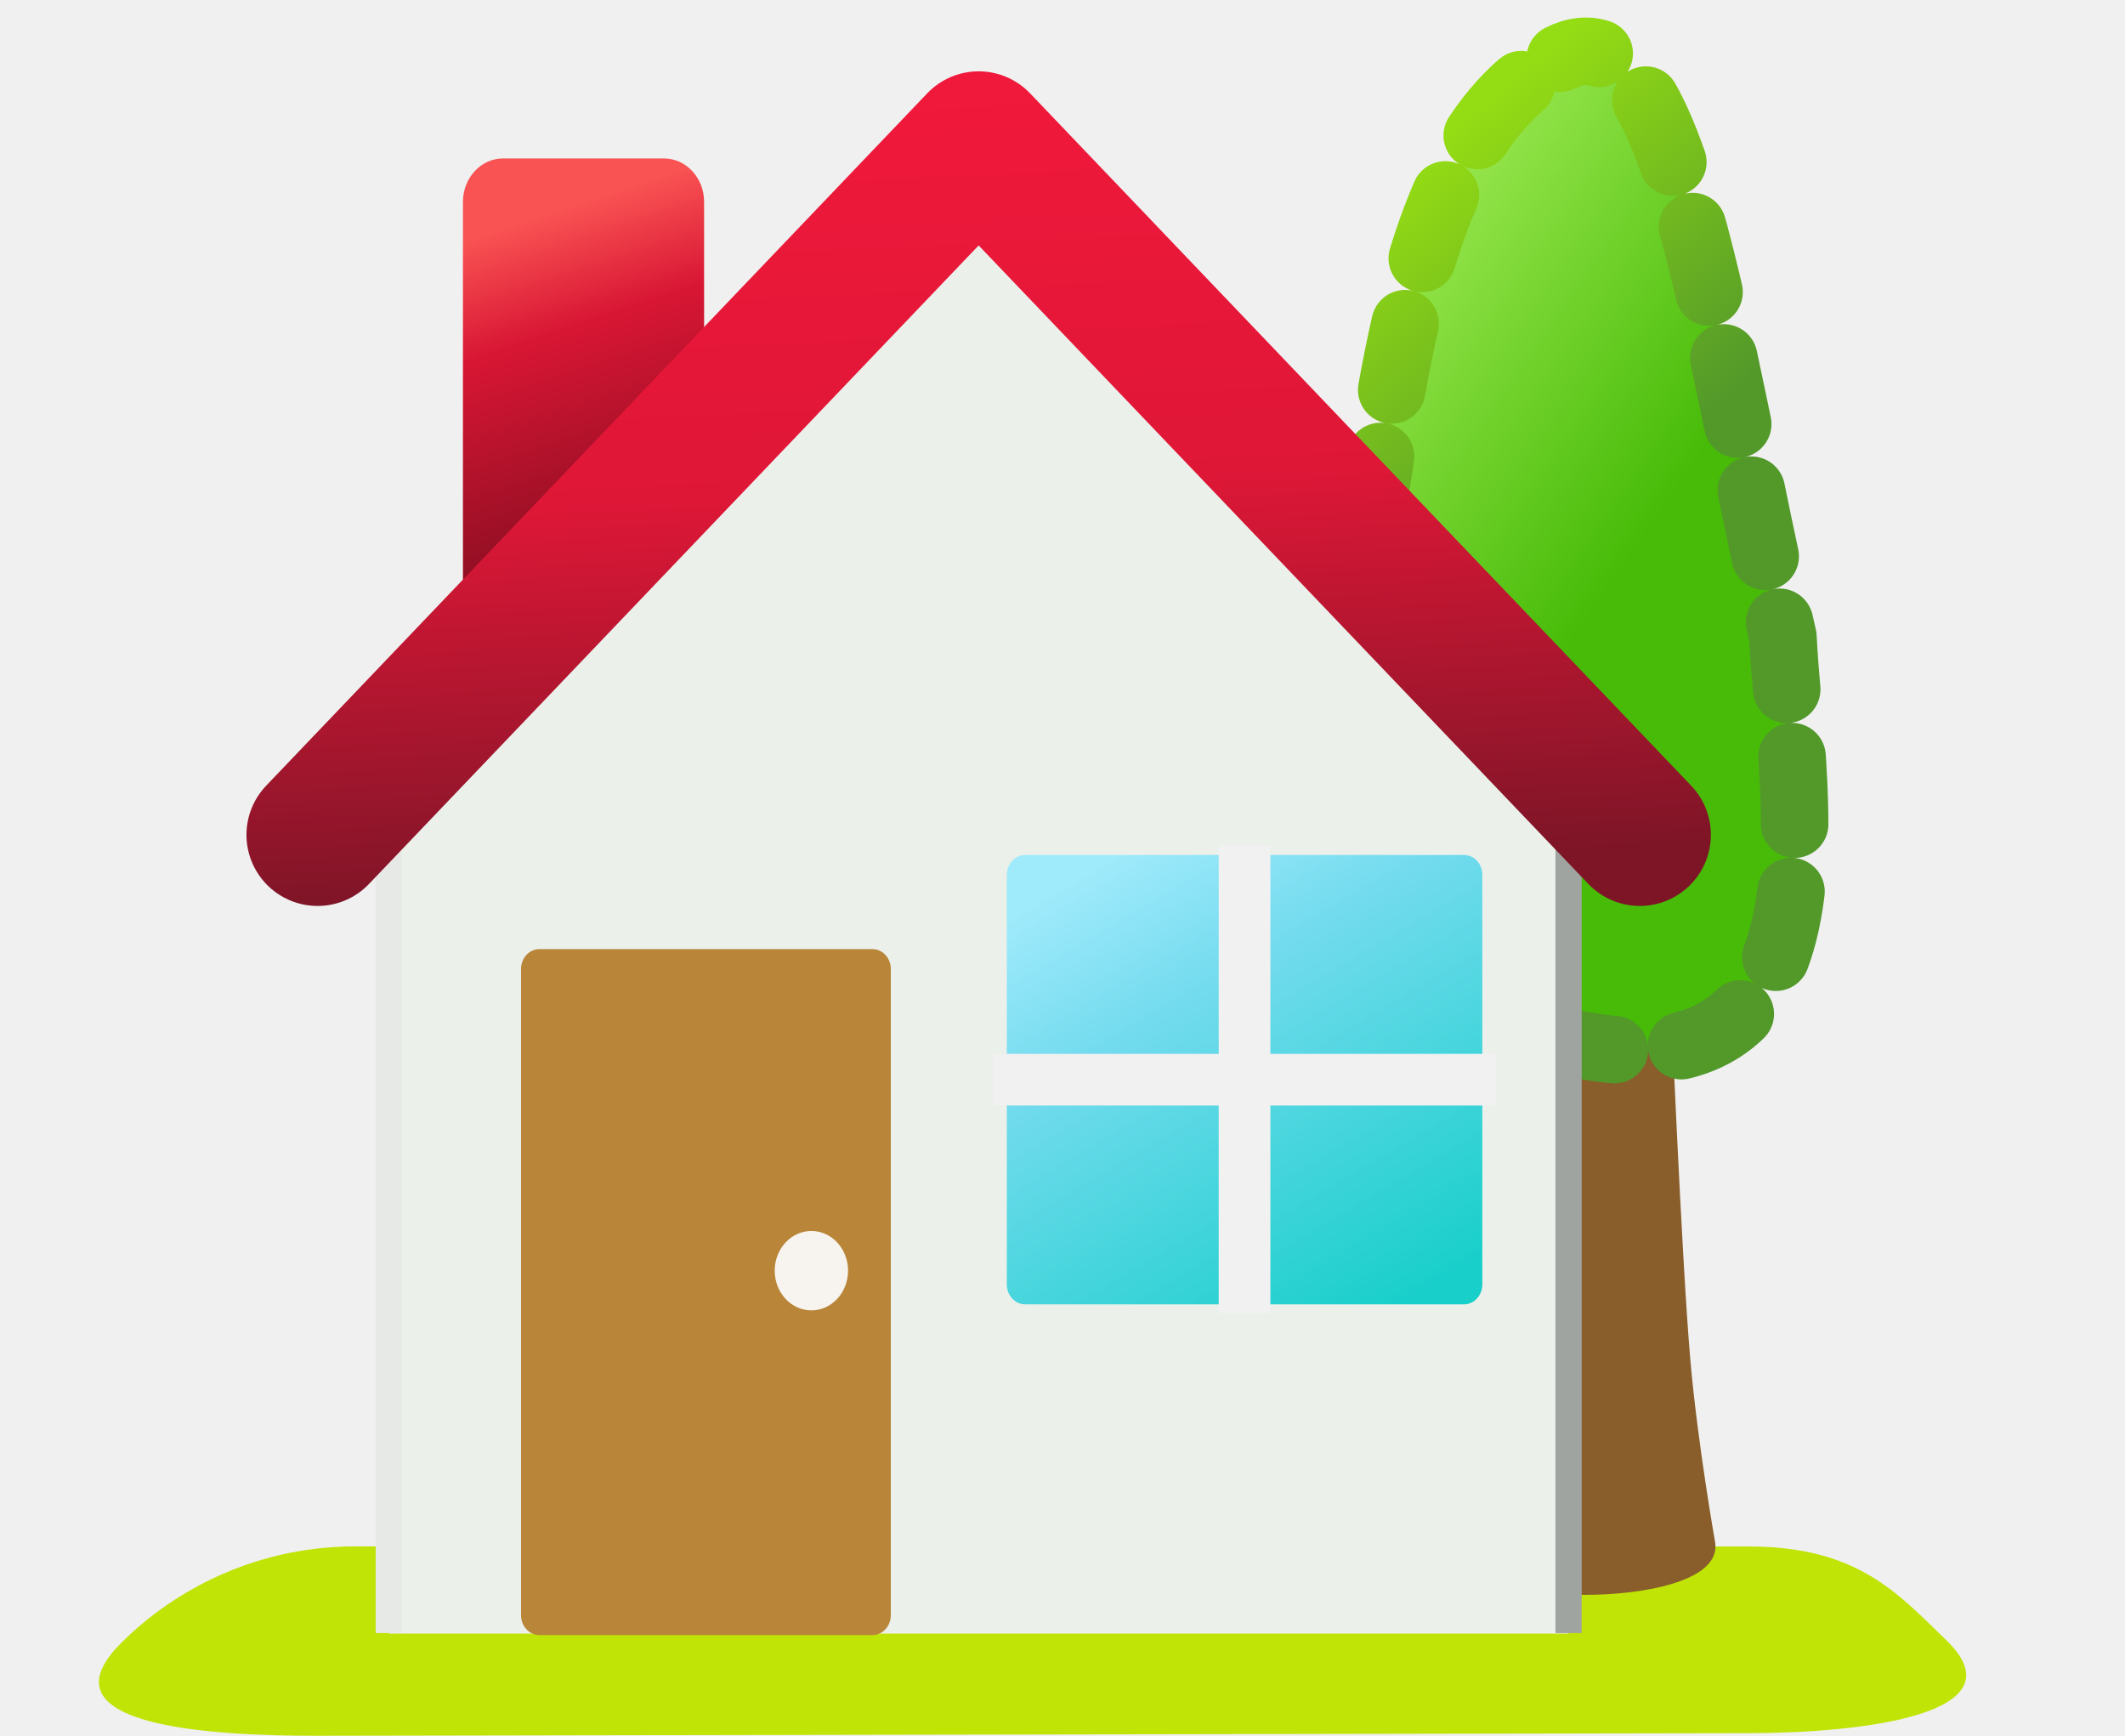
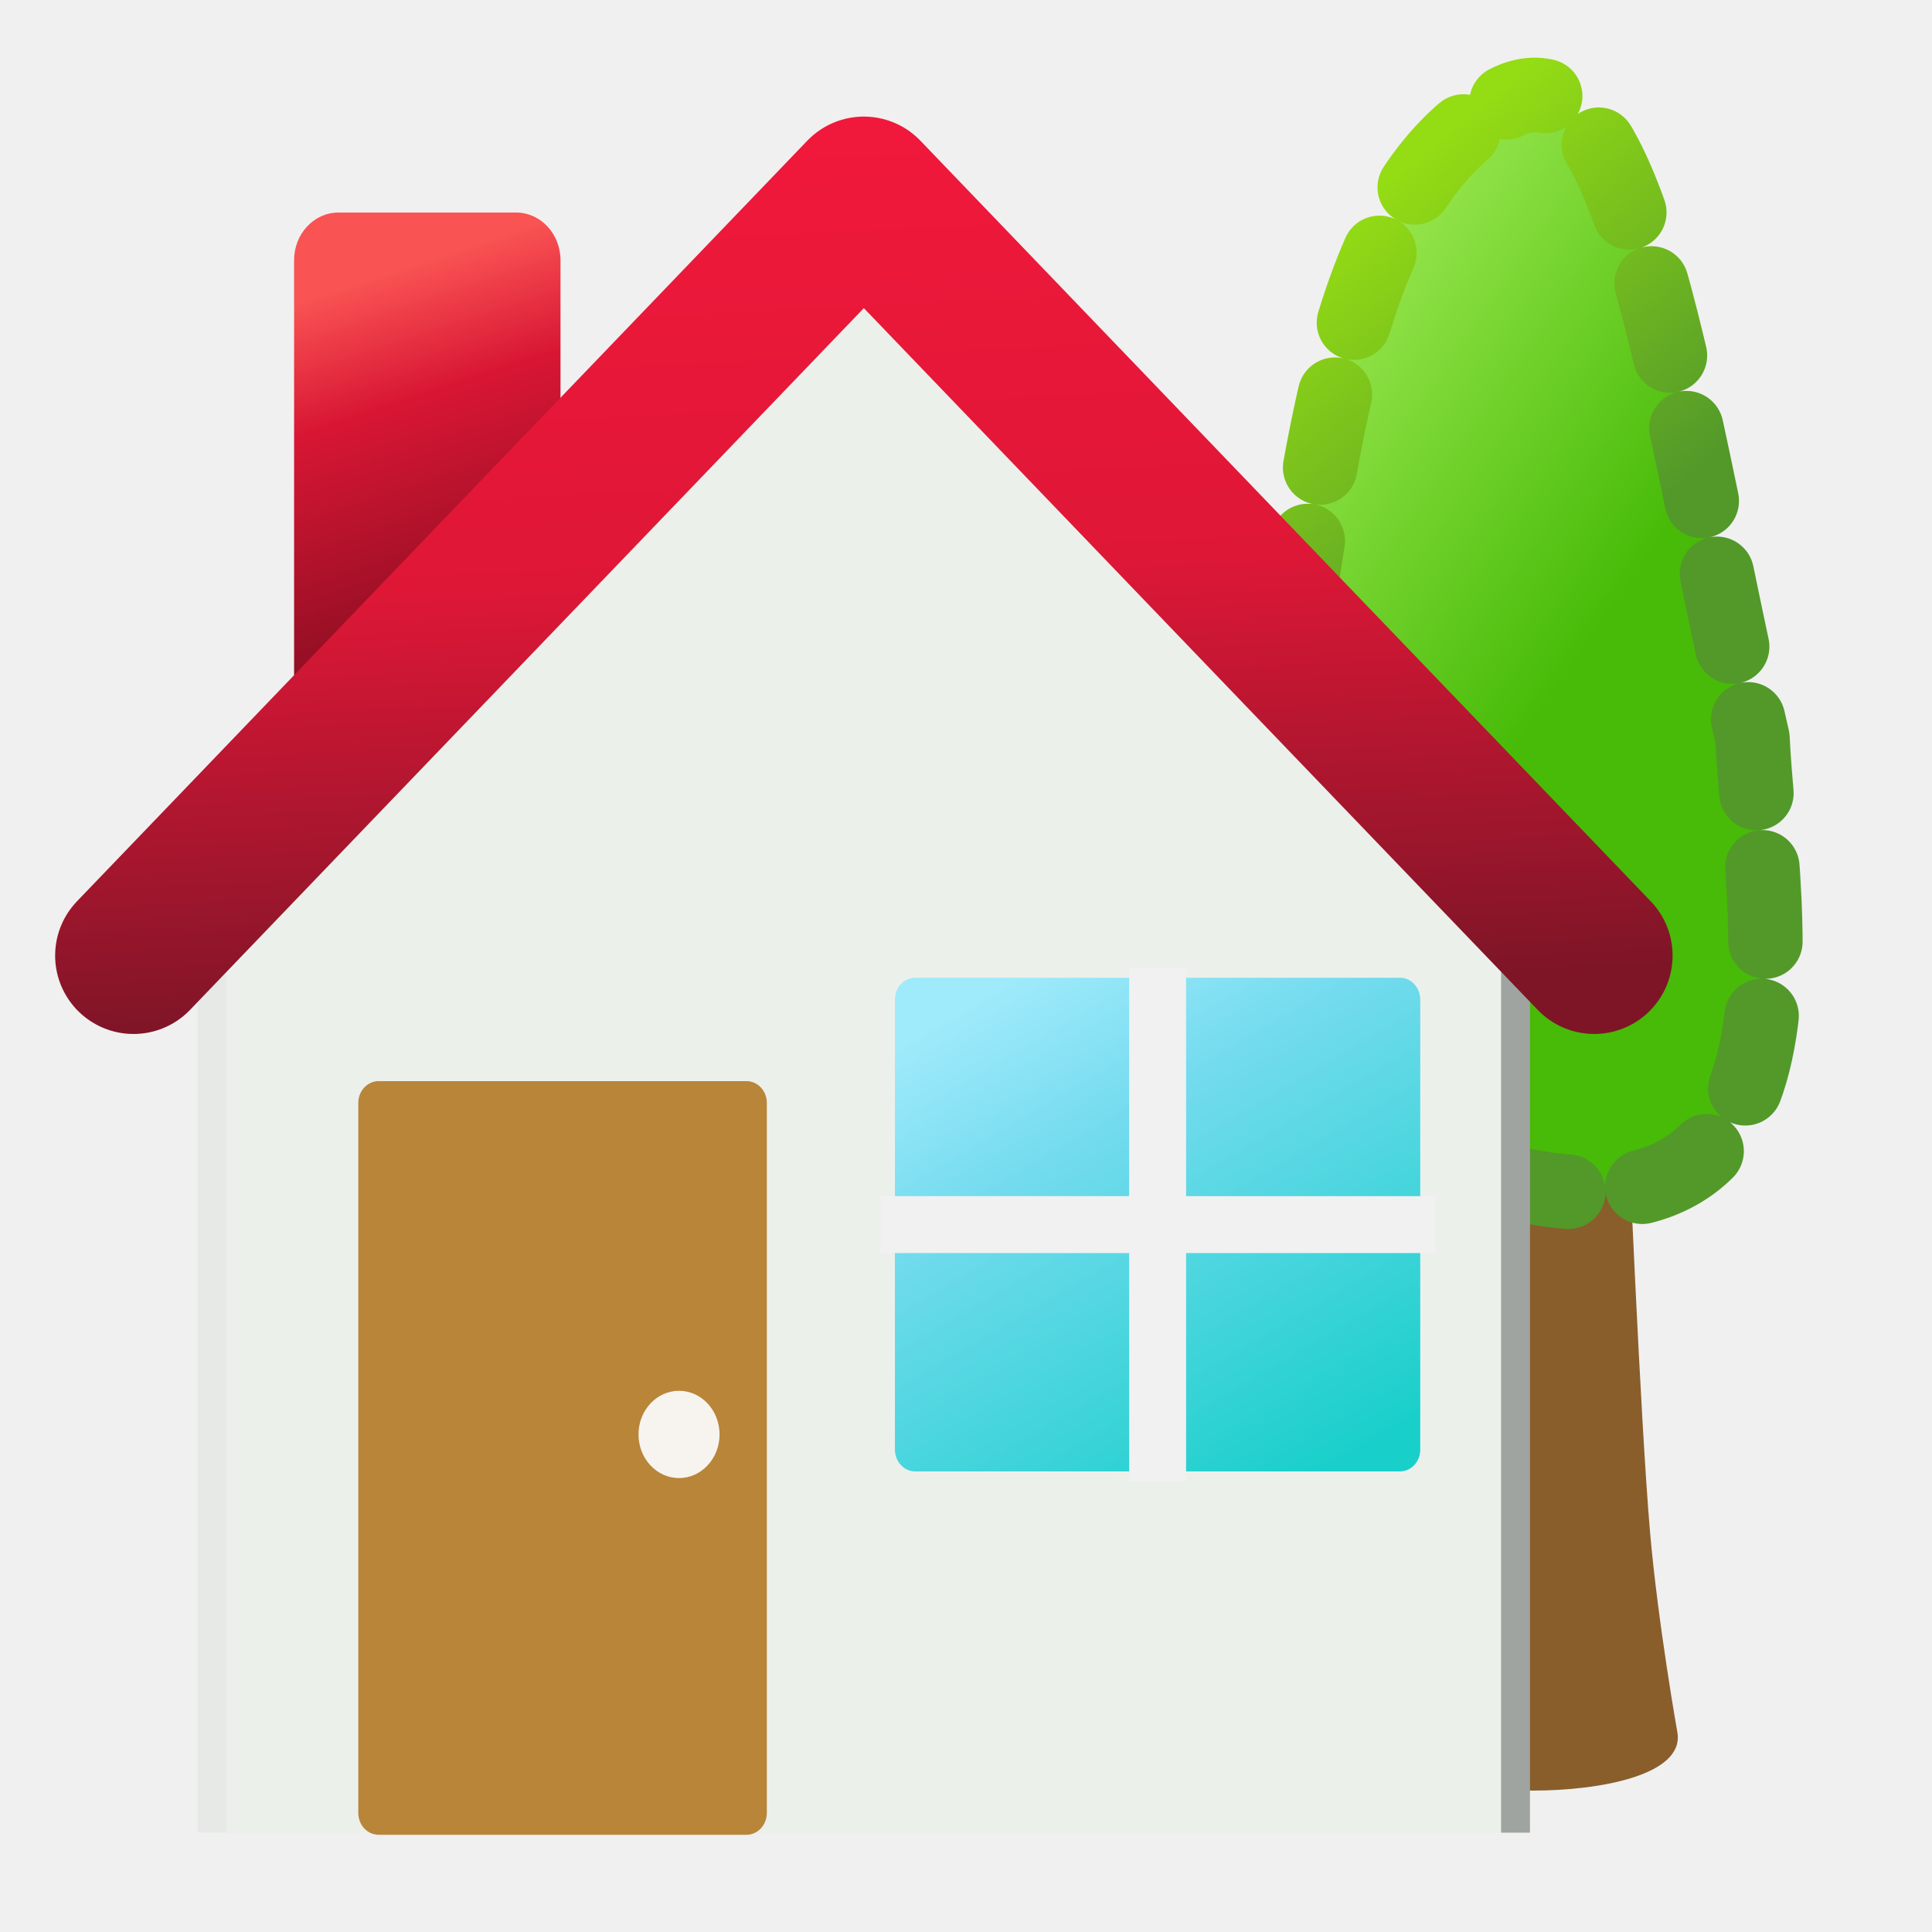
- <svg xmlns="http://www.w3.org/2000/svg" xmlns:xlink="http://www.w3.org/1999/xlink" width="120" height="98" viewBox="0 0 31.75 25.929" version="1.1" id="svg2787">
+ <svg xmlns="http://www.w3.org/2000/svg" xmlns:xlink="http://www.w3.org/1999/xlink" width="120" height="120" viewBox="0 0 31.75 31.75" version="1.1" id="svg2787">
  <defs id="defs2784">
    <linearGradient xlink:href="#linearGradient29522" id="linearGradient31309" gradientUnits="userSpaceOnUse" gradientTransform="matrix(0.7932409,-0.6089079,0.7932409,0.6089079,4.892518,-8.867114)" x1="14.228" y1="-29.19" x2="3.659" y2="-18.62" />
    <linearGradient id="linearGradient29522">
      <stop style="stop-color:#d4a125;stop-opacity:1;" offset="0" id="stop29518" />
      <stop style="stop-color:#edd495;stop-opacity:1;" offset="1" id="stop29520" />
    </linearGradient>
    <linearGradient xlink:href="#linearGradient29522" id="linearGradient31385" gradientUnits="userSpaceOnUse" gradientTransform="matrix(-0.7932409,-0.6089079,-0.7932409,0.6089079,5.107999,-8.867114)" x1="14.228" y1="-29.19" x2="3.659" y2="-18.62" />
    <linearGradient xlink:href="#linearGradient29522" id="linearGradient29605" gradientUnits="userSpaceOnUse" gradientTransform="matrix(0.8001375,-0.6190755,0.8001375,0.6190755,17.50946,-0.3688092)" x1="14.228" y1="-29.19" x2="3.659" y2="-18.62" />
-     <linearGradient xlink:href="#linearGradient83550" id="linearGradient83552" x1="24.659" y1="1.848" x2="18.971" y2="8.448" gradientUnits="userSpaceOnUse" gradientTransform="matrix(-1.142442,0.6286106,0.1502938,0.9727024,46.71981,-14.63174)" />
+     <linearGradient xlink:href="#linearGradient83550" id="linearGradient83552" x1="24.659" y1="1.848" x2="18.971" y2="8.448" gradientUnits="userSpaceOnUse" gradientTransform="matrix(-1.388251,0.7597083,0.1826311,1.175561,53.19999,-17.05099)" />
    <linearGradient id="linearGradient83550">
      <stop style="stop-color:#b8f768;stop-opacity:1;" offset="0" id="stop83546" />
      <stop style="stop-color:#47bb08;stop-opacity:1;" offset="1" id="stop83548" />
    </linearGradient>
-     <linearGradient xlink:href="#linearGradient83558" id="linearGradient83560" x1="20.859" y1="2.248" x2="18.971" y2="8.448" gradientUnits="userSpaceOnUse" gradientTransform="matrix(-1.142442,0.6286106,0.1502938,0.9727024,46.71981,-14.63174)" />
+     <linearGradient xlink:href="#linearGradient83558" id="linearGradient83560" x1="20.859" y1="2.248" x2="18.971" y2="8.448" gradientUnits="userSpaceOnUse" gradientTransform="matrix(-1.388251,0.7597083,0.1826311,1.175561,53.19999,-17.05099)" />
    <linearGradient id="linearGradient83558">
      <stop style="stop-color:#94dc14;stop-opacity:1;" offset="0" id="stop83554" />
      <stop style="stop-color:#52992a;stop-opacity:1;" offset="1" id="stop83556" />
    </linearGradient>
-     <linearGradient xlink:href="#linearGradient80910" id="linearGradient80912" x1="5.45" y1="4.863" x2="6.85" y2="8.463" gradientUnits="userSpaceOnUse" gradientTransform="matrix(1.412664,0,0,1.19943,-0.07559782,-2.460878)" />
+     <linearGradient xlink:href="#linearGradient80910" id="linearGradient80912" x1="5.45" y1="4.863" x2="6.85" y2="8.463" gradientUnits="userSpaceOnUse" gradientTransform="matrix(1.716614,0,0,1.449573,-3.663936,-2.341874)" />
    <linearGradient id="linearGradient80910">
      <stop style="stop-color:#f95353;stop-opacity:1;" offset="0" id="stop80906" />
      <stop style="stop-color:#d81634;stop-opacity:1;" offset="0.368" id="stop83544" />
      <stop style="stop-color:#940f24;stop-opacity:1;" offset="1" id="stop80908" />
    </linearGradient>
-     <linearGradient xlink:href="#linearGradient97309" id="linearGradient69578" x1="18.775" y1="20.436" x2="15.345" y2="14.355" gradientUnits="userSpaceOnUse" gradientTransform="matrix(1.104059,0,0,1.157668,-0.2594476,-3.845981)" />
+     <linearGradient xlink:href="#linearGradient97309" id="linearGradient69578" x1="18.775" y1="20.436" x2="15.345" y2="14.355" gradientUnits="userSpaceOnUse" gradientTransform="matrix(1.341609,0,0,1.399101,-3.887343,-4.015843)" />
    <linearGradient id="linearGradient97309">
      <stop style="stop-color:#18cfca;stop-opacity:1;" offset="0" id="stop97303" />
      <stop style="stop-color:#73dbee;stop-opacity:1;" offset="0.701" id="stop97305" />
      <stop style="stop-color:#9feafb;stop-opacity:1;" offset="1" id="stop97307" />
    </linearGradient>
-     <linearGradient xlink:href="#linearGradient79520" id="linearGradient79522" x1="13.155" y1="2.285" x2="13.656" y2="13.385" gradientUnits="userSpaceOnUse" gradientTransform="matrix(0.9685856,0,0,1.049107,2.122593,-0.9725713)" />
+     <linearGradient xlink:href="#linearGradient79520" id="linearGradient79522" x1="13.155" y1="2.285" x2="13.656" y2="13.385" gradientUnits="userSpaceOnUse" gradientTransform="matrix(1.176987,0,0,1.2679,-0.9927818,-0.5431785)" />
    <linearGradient id="linearGradient79520">
      <stop style="stop-color:#f0183b;stop-opacity:1;" offset="0" id="stop79516" />
      <stop style="stop-color:#df1737;stop-opacity:1;" offset="0.493" id="stop79524" />
      <stop style="stop-color:#7e1527;stop-opacity:1;" offset="1" id="stop79518" />
    </linearGradient>
  </defs>
  <g id="layer1">
-     <g id="path44300-3" style="fill:#c0e406;fill-opacity:1;stroke-width:0.616" transform="matrix(2.360037,0,0,1.116383,-7.070956,-3.648657)">
-       <path style="color:#000000;fill:#c0e406;fill-opacity:1;stroke-width:1.538;stroke-linecap:round;stroke-linejoin:round;stroke-miterlimit:8;-inkscape-stroke:none;paint-order:fill markers stroke" d="M 14.068,25.21 H 5.247" id="path72463" />
-       <path style="color:#000000;fill:#c0e406;fill-opacity:1;stroke-width:0.616;stroke-linecap:round;stroke-linejoin:round;stroke-miterlimit:8;-inkscape-stroke:none;paint-order:fill markers stroke" d="m 5.246,23.961 c -0.69,1.59e-4 -1.208,0.694 -1.496,1.321 -0.494,1.079 0.559,1.213 1.248,1.213 l 9.07,-0.035 c 0.689,-1.59e-4 1.743,-0.241 1.248,-1.248 -0.304,-0.619 -0.558,-1.25 -1.248,-1.25 z" id="path72465" />
-     </g>
-     <path id="rect77221" style="fill:#895e2b;fill-rule:evenodd;stroke-width:0.241" d="m 23.672,13.716 c 0.905,0 1.236,0.393 1.282,0.968 0,0 0.168,4.081 0.301,5.623 0.108,1.249 0.372,2.738 0.372,2.738 0.082,0.57 -1.049,0.78 -1.955,0.78 -0.905,0 -1.634,-0.465 -1.634,-1.043 v -8.023 c 0,-0.578 0.729,-1.043 1.634,-1.043 z" />
-     <path style="fill:url(#linearGradient83552);fill-opacity:1;stroke:url(#linearGradient83560);stroke-width:1.009;stroke-linecap:round;stroke-linejoin:round;stroke-miterlimit:8;stroke-dasharray:1.009;stroke-dashoffset:1.312;stroke-opacity:1;paint-order:fill markers stroke;stop-color:#000000" d="m 23.313,0.868 c -2.386,1.226 -2.523,5.572 -3.043,8.094 -0.557,2.7 0.48,5.673 1.905,6.22 5.774,2.214 4.571,-3.312 4.464,-5.666 -1.038,-4.512 -1.612,-9.529 -3.326,-8.648 z" id="path72803" />
-     <rect style="fill:url(#linearGradient80912);fill-opacity:1;fill-rule:evenodd;stroke-width:0.267" id="rect69677" width="3.603" height="7.047" x="6.917" y="2.367" rx="0.599" ry="0.649" />
-     <path id="rect60261-0" style="fill:#ecf0eb;fill-opacity:1;fill-rule:evenodd;stroke:#a0a4a0;stroke-width:0;stroke-linejoin:round;stroke-dasharray:none;stroke-opacity:1" d="m 14.622,2.128 -8.813,9.37 v 12.905 H 23.436 V 11.499 Z" />
-     <rect style="fill:#b98539;fill-opacity:1;fill-rule:evenodd;stroke:#ffffff;stroke-width:0;stroke-linejoin:round;stroke-dasharray:none;stroke-opacity:1" id="rect61077" width="5.525" height="10.248" x="7.785" y="14.178" rx="0.275" ry="0.297" />
-     <rect style="fill:url(#linearGradient69578);fill-opacity:1;fill-rule:evenodd;stroke:#09f9d9;stroke-width:0;stroke-linecap:round;stroke-linejoin:round;stroke-dasharray:none;stroke-opacity:1" id="rect61075" width="7.105" height="6.713" x="15.043" y="12.772" rx="0.275" ry="0.297" />
-     <path style="fill:#ffffff;fill-opacity:1;stroke:#f1f1f1;stroke-width:0.772;stroke-linecap:square;stroke-linejoin:round;stroke-miterlimit:8;stroke-dasharray:none;stroke-opacity:1;paint-order:fill markers stroke;stop-color:#000000" d="m 18.595,13.02 v 6.216" id="path69568" />
-     <path style="fill:#ffffff;fill-opacity:1;stroke:#f1f1f1;stroke-width:0.772;stroke-linecap:square;stroke-linejoin:round;stroke-miterlimit:8;stroke-dasharray:none;stroke-opacity:1;paint-order:fill markers stroke;stop-color:#000000" d="m 15.233,16.129 h 6.735" id="path69570" />
-     <ellipse style="fill:#f7f4f0;fill-opacity:1;fill-rule:evenodd;stroke-width:0.267" id="path83662" cx="12.123" cy="18.982" rx="0.548" ry="0.593" />
-     <path style="fill:#b98539;fill-opacity:1;stroke:#a0a4a0;stroke-width:0.392;stroke-linecap:square;stroke-linejoin:round;stroke-miterlimit:8;stroke-dasharray:none;stroke-dashoffset:4.913;stroke-opacity:1;paint-order:fill markers stroke;stop-color:#000000" d="M 23.436,24.2 V 11.413" id="path105261" />
-     <path style="fill:#b98539;fill-opacity:1;stroke:#e7e9e7;stroke-width:0.392;stroke-linecap:square;stroke-linejoin:round;stroke-miterlimit:8;stroke-dasharray:none;stroke-dashoffset:4.913;stroke-opacity:1;paint-order:fill markers stroke;stop-color:#000000" d="M 5.809,24.2 V 11.413" id="path105259" />
-     <path style="fill:none;fill-opacity:1;stroke:url(#linearGradient79522);stroke-width:2.125;stroke-linecap:round;stroke-linejoin:round;stroke-miterlimit:8;stroke-dasharray:none;stroke-opacity:1;paint-order:fill markers stroke;stop-color:#000000" d="M 4.745,12.471 14.622,2.128 24.5,12.471" id="path60259" />
-     <g id="g117847" transform="translate(-85.68201,-18.42902)">
+     <path id="rect77221" style="fill:#895e2b;fill-rule:evenodd;stroke-width:0.292" d="m 25.193,17.209 c 1.1,0 1.502,0.475 1.558,1.17 0,0 0.204,4.932 0.365,6.795 0.131,1.509 0.452,3.309 0.452,3.309 0.099,0.689 -1.275,0.943 -2.375,0.943 -1.1,0 -1.986,-0.562 -1.986,-1.261 v -9.696 c 0,-0.698 0.886,-1.261 1.986,-1.261 z" />
+     <path style="fill:url(#linearGradient83552);fill-opacity:1;stroke:url(#linearGradient83560);stroke-width:1.223;stroke-linecap:round;stroke-linejoin:round;stroke-miterlimit:8;stroke-dasharray:1.223;stroke-dashoffset:1.59;stroke-opacity:1;paint-order:fill markers stroke;stop-color:#000000" d="m 24.757,1.682 c -2.899,1.482 -3.065,6.735 -3.697,9.782 -0.677,3.263 0.584,6.857 2.315,7.517 7.016,2.676 5.555,-4.002 5.425,-6.848 C 27.538,6.68 26.841,0.617 24.757,1.682 Z" id="path72803" />
+     <rect style="fill:url(#linearGradient80912);fill-opacity:1;fill-rule:evenodd;stroke-width:0.324" id="rect69677" width="4.378" height="8.517" x="4.833" y="3.493" rx="0.728" ry="0.784" />
+     <path id="rect60261-0" style="fill:#ecf0eb;fill-opacity:1;fill-rule:evenodd;stroke:#a0a4a0;stroke-width:0;stroke-linejoin:round;stroke-dasharray:none;stroke-opacity:1" d="M 14.196,3.204 3.487,14.529 V 30.126 H 24.906 V 14.529 Z" />
+     <rect style="fill:#b98539;fill-opacity:1;fill-rule:evenodd;stroke:#ffffff;stroke-width:0;stroke-linejoin:round;stroke-dasharray:none;stroke-opacity:1" id="rect61077" width="6.714" height="12.385" x="5.888" y="17.767" rx="0.334" ry="0.359" />
+     <rect style="fill:url(#linearGradient69578);fill-opacity:1;fill-rule:evenodd;stroke:#09f9d9;stroke-width:0;stroke-linecap:round;stroke-linejoin:round;stroke-dasharray:none;stroke-opacity:1" id="rect61075" width="8.633" height="8.113" x="14.707" y="16.068" rx="0.334" ry="0.359" />
+     <path style="fill:#ffffff;fill-opacity:1;stroke:#f1f1f1;stroke-width:0.936;stroke-linecap:square;stroke-linejoin:round;stroke-miterlimit:8;stroke-dasharray:none;stroke-opacity:1;paint-order:fill markers stroke;stop-color:#000000" d="m 19.024,16.368 v 7.512" id="path69568" />
+     <path style="fill:#ffffff;fill-opacity:1;stroke:#f1f1f1;stroke-width:0.936;stroke-linecap:square;stroke-linejoin:round;stroke-miterlimit:8;stroke-dasharray:none;stroke-opacity:1;paint-order:fill markers stroke;stop-color:#000000" d="m 14.938,20.125 h 8.184" id="path69570" />
+     <ellipse style="fill:#f7f4f0;fill-opacity:1;fill-rule:evenodd;stroke-width:0.324" id="path83662" cx="11.159" cy="23.573" rx="0.666" ry="0.717" />
+     <path style="fill:#b98539;fill-opacity:1;stroke:#a0a4a0;stroke-width:0.475;stroke-linecap:square;stroke-linejoin:round;stroke-miterlimit:8;stroke-dasharray:none;stroke-dashoffset:4.913;stroke-opacity:1;paint-order:fill markers stroke;stop-color:#000000" d="M 24.906,29.88 V 14.426" id="path105261" />
+     <path style="fill:#b98539;fill-opacity:1;stroke:#e7e9e7;stroke-width:0.475;stroke-linecap:square;stroke-linejoin:round;stroke-miterlimit:8;stroke-dasharray:none;stroke-dashoffset:4.913;stroke-opacity:1;paint-order:fill markers stroke;stop-color:#000000" d="M 3.487,29.88 V 14.425" id="path105259" />
+     <path style="fill:none;fill-opacity:1;stroke:url(#linearGradient79522);stroke-width:2.576;stroke-linecap:round;stroke-linejoin:round;stroke-miterlimit:8;stroke-dasharray:none;stroke-opacity:1;paint-order:fill markers stroke;stop-color:#000000" d="M 2.194,15.704 14.196,3.204 26.199,15.704" id="path60259" />
+     <g id="g117847" transform="translate(-85.68201,-18.95819)">
      <path id="rect29651" style="fill:#b89644;fill-opacity:1;fill-rule:evenodd;stroke-width:0.253" d="m -35.605,27.319 c -0.493,-1e-6 -0.985,0.145 -1.362,0.435 l -11.147,8.557 h 0.002 V 52.708 h 25.015 V 36.311 h 0.002 L -34.243,27.754 c -0.377,-0.29 -0.87,-0.435 -1.363,-0.435 z" />
      <rect style="mix-blend-mode:multiply;fill:#ddd3d3;fill-opacity:1;fill-rule:evenodd;stroke-width:0.259" id="rect31549-1" width="22.808" height="19.408" x="-46.973" y="31.063" />
      <rect style="fill:#ffffff;fill-rule:evenodd;stroke-width:0.265" id="rect31549" width="22.101" height="20.893" x="-46.656" y="31.253" />
      <text xml:space="preserve" style="font-style:normal;font-weight:normal;font-size:15.525px;line-height:1.25;font-family:sans-serif;fill:#000000;fill-opacity:1;stroke:none;stroke-width:0.243" x="-31.271" y="52.283" id="text33454" transform="matrix(0.9981024,0.2998089,-0.2238531,0.9346605,0,0)">
        <tspan id="tspan33452" style="font-style:normal;font-variant:normal;font-weight:bold;font-stretch:normal;font-size:15.525px;font-family:Amiri;-inkscape-font-specification:'Amiri Bold';fill:#ff2e2e;fill-opacity:1;stroke-width:0.243" x="-31.271" y="52.283">@</tspan>
      </text>
      <path id="path31562" style="mix-blend-mode:normal;fill:#c5a761;fill-opacity:1;stroke:#000000;stroke-width:0;stroke-linecap:butt;stroke-linejoin:miter;stroke-dasharray:none;stroke-opacity:1" d="m -24.548,36.496 -11.088,7.975 -11.019,-7.925 v 2.948 l 9.954,8.797 h 1.995 l -0.003,-0.05 h 0.208 l 9.953,-8.798 z" />
      <g id="g31560" transform="matrix(1,0,0,0.991651,-40.60526,66.98862)">
        <g id="g31553">
          <path id="rect29033-76-4" style="fill:url(#linearGradient31309);fill-opacity:1;fill-rule:evenodd;stroke-width:0.295" d="m -7.509,-30.936 v 16.535 c 0.453,10e-7 0.906,-0.133 1.253,-0.399 l 10.25,-7.868 -10.25,-7.868 c -0.347,-0.266 -0.8,-0.399 -1.253,-0.399 z" />
          <path id="rect29033-76-4-0" style="fill:url(#linearGradient31385);fill-opacity:1;fill-rule:evenodd;stroke-width:0.295" d="m 17.51,-30.936 v 16.535 c -0.453,10e-7 -0.906,-0.133 -1.253,-0.399 L 6.007,-22.668 16.257,-30.537 c 0.347,-0.266 0.8,-0.399 1.253,-0.399 z" />
        </g>
        <path id="rect29033-76-0" style="fill:#b89644;fill-opacity:1;fill-rule:evenodd;stroke-width:0.319" d="m 5,-23.668 c -0.473,-1e-6 -0.945,0.149 -1.307,0.448 l -10.696,8.82 H 17.003 L 6.307,-23.221 C 5.945,-23.519 5.473,-23.668 5,-23.668 Z" />
        <path id="rect29033-76" style="fill:url(#linearGradient29605);fill-opacity:1;fill-rule:evenodd;stroke-width:0.299" d="m 5,-22.806 c -0.457,-1e-6 -0.913,0.135 -1.264,0.406 l -10.339,8 H 16.603 L 6.264,-22.4 c -0.35,-0.271 -0.807,-0.406 -1.264,-0.406 z" />
      </g>
    </g>
  </g>
</svg>
